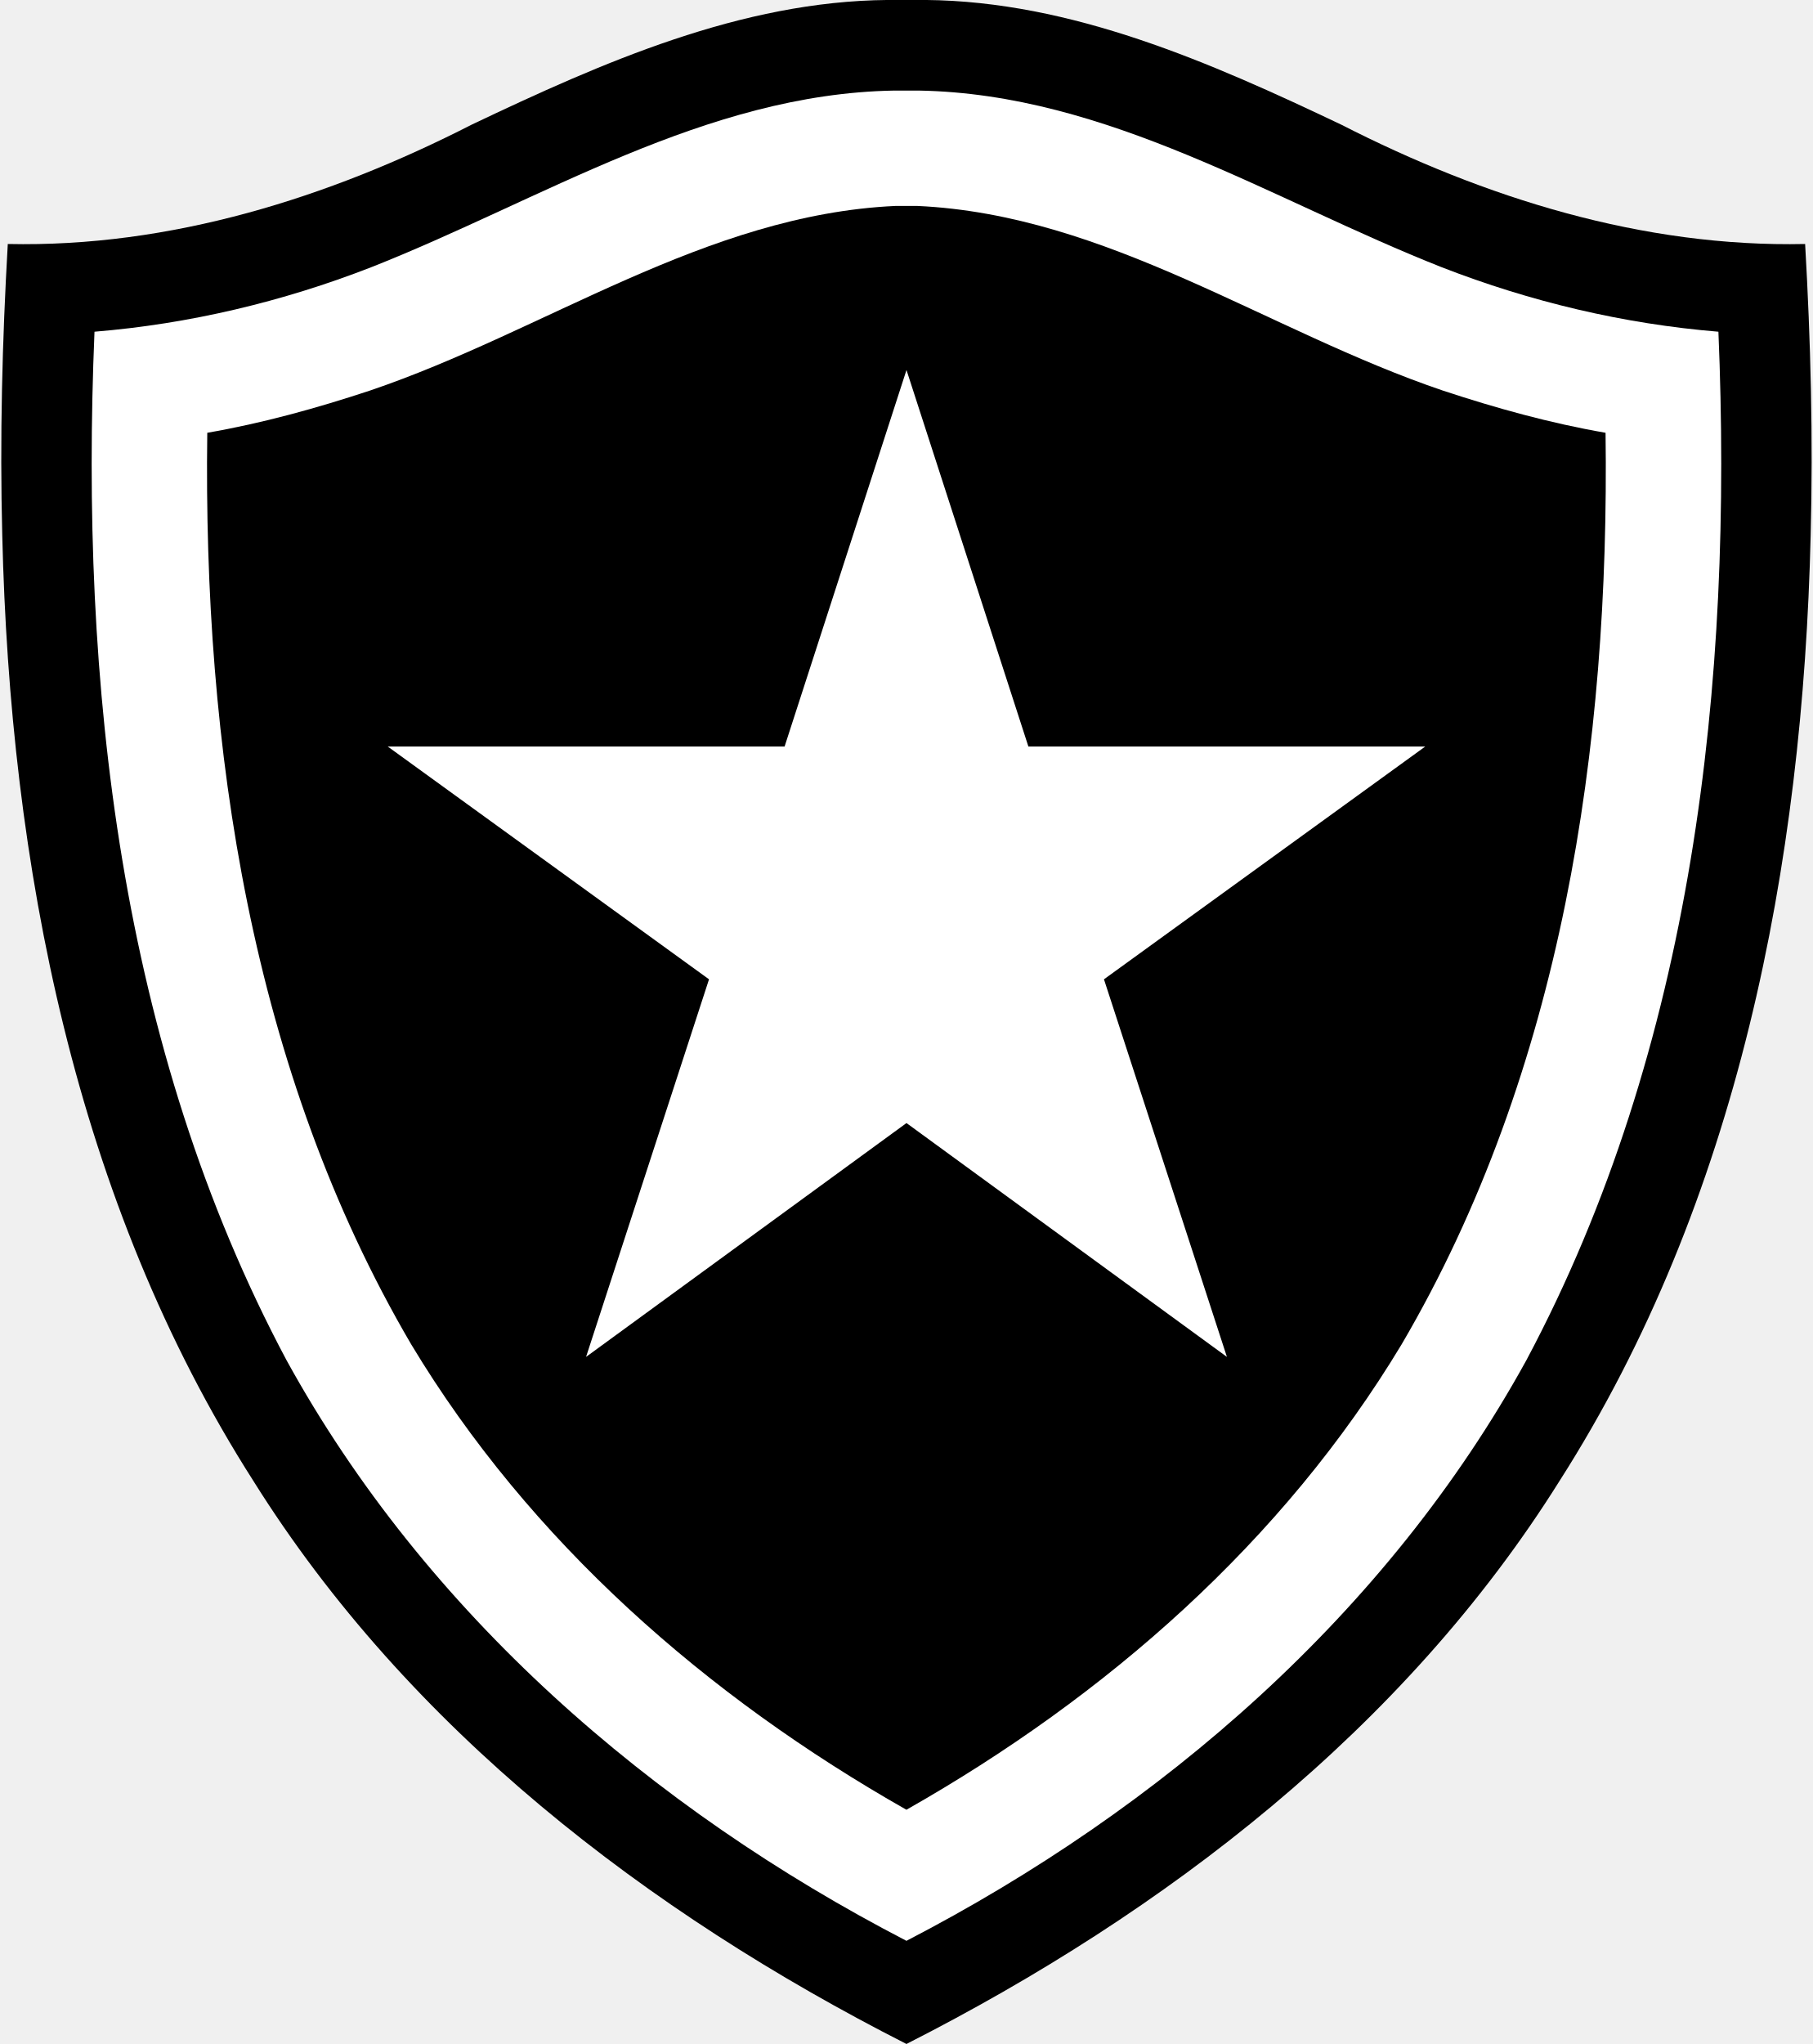
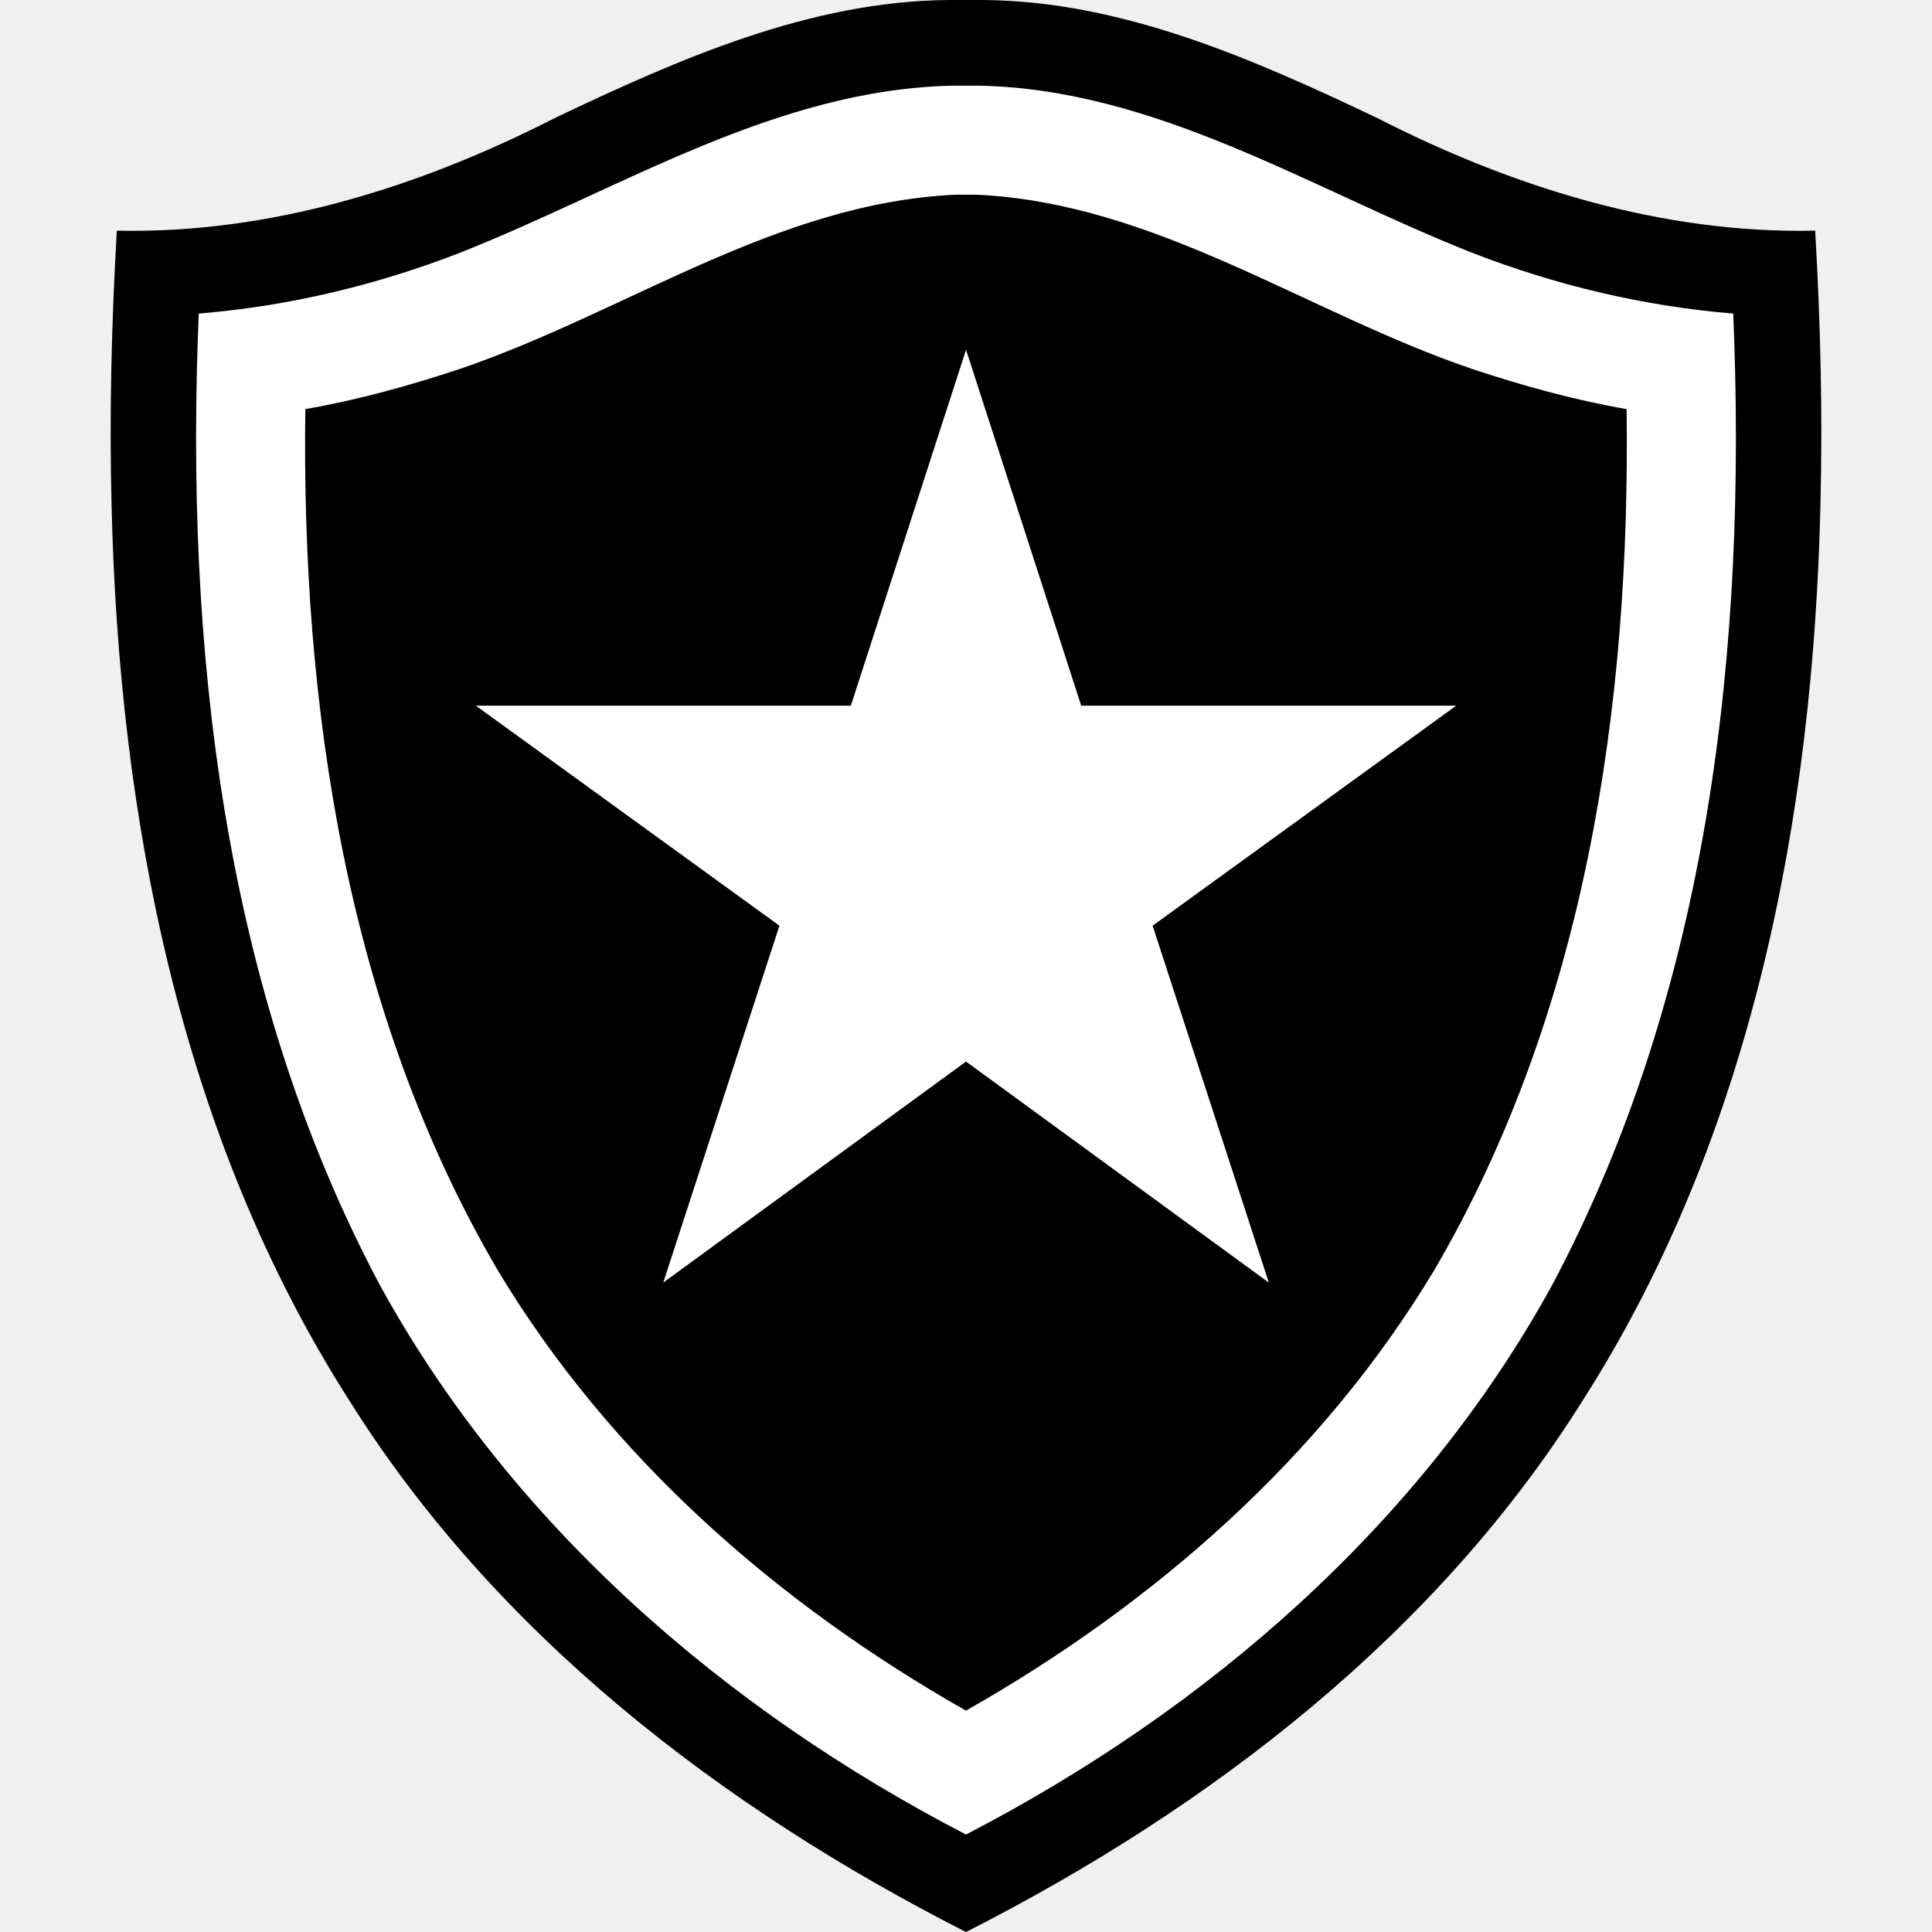
- <svg xmlns="http://www.w3.org/2000/svg" width="621" height="700" viewBox="0 0 621 700" fill="none">
-   <g clip-path="url(#clip0_34_43)">
-     <path d="M304.113 -0.009C253.849 0.399 206.335 21.408 161.57 42.691C112.485 67.769 58.264 84.784 2.668 83.559C0.761 116.769 -0.086 150.052 0.775 183.311C3.427 295.855 25.543 411.308 86.833 507.227C139.944 592.058 221.907 654.95 310.285 699.879C310.362 699.918 310.505 699.984 310.505 699.984C310.505 699.984 310.652 699.918 310.726 699.879C399.105 654.95 481.063 592.058 534.179 507.227C595.469 411.301 617.584 295.846 620.237 183.311C621.096 150.05 620.253 116.769 618.343 83.559C562.754 84.784 508.531 67.769 459.442 42.688C414.672 21.408 367.158 0.399 316.899 -0.012L304.113 -0.009Z" fill="black" />
-     <path d="M306.186 31.022C241.595 32.151 185.523 68.495 127.109 91.537C96.771 103.341 64.85 110.938 32.369 113.601C27.329 233.791 40.886 358.412 98.158 465.841C145.783 552.414 223.175 619.43 310.372 664.599L310.505 664.662L310.635 664.599C397.832 619.425 475.219 552.412 522.849 465.843C580.121 358.421 593.681 233.8 588.638 113.601C556.157 110.936 524.238 103.341 493.9 91.537C435.484 68.493 379.412 32.153 314.821 31.022H306.186Z" fill="white" />
-     <path d="M306.751 70.525C241.623 73.512 186.851 113.388 126.698 133.768C108.451 139.795 89.938 144.935 71.002 148.213C69.561 255.64 85.887 366.658 140.843 460.376C181.493 527.938 242.111 580.995 310.446 619.754L310.491 619.78L310.533 619.757C378.871 580.991 439.491 527.933 480.136 460.376C535.092 366.665 551.42 255.645 549.98 148.213C531.044 144.935 512.528 139.795 494.281 133.77C434.133 113.391 379.361 73.512 314.228 70.525H306.751Z" fill="black" />
-     <path d="M310.516 126.714L268.758 255.663H132.819L242.872 335.379L200.756 464.688L310.516 384.608L420.277 464.688L378.161 335.379L488.213 255.663H352.273L310.516 126.714Z" fill="white" />
-   </g>
-   <defs>
-     <clipPath id="clip0_34_43">
-       <rect width="621" height="700" fill="white" />
-     </clipPath>
-   </defs>
+ <svg xmlns="http://www.w3.org/2000/svg" width="700" height="700" viewBox="0 0 700 700" fill="none">
+   <path d="M343.611 0.002C293.374 0.411 245.885 21.42 201.143 42.703C152.085 67.781 97.892 84.796 42.326 83.571C40.42 116.782 39.573 150.065 40.434 183.324C43.084 295.869 65.188 411.323 126.446 507.242C179.529 592.073 261.449 654.966 349.78 699.895C349.857 699.935 349.999 700 349.999 700C349.999 700 350.146 699.934 350.221 699.895C438.552 654.966 520.467 592.073 573.555 507.242C634.812 411.316 656.916 295.859 659.567 183.324C660.425 150.062 659.583 116.782 657.674 83.571C602.115 84.796 547.921 67.781 498.857 42.7C454.111 21.42 406.622 0.411 356.39 0L343.611 0.002Z" fill="black" />
+   <path d="M345.683 31.034C281.126 32.163 225.083 68.507 166.701 91.549C136.379 103.353 104.475 110.951 72.011 113.613C66.973 233.804 80.523 358.426 137.765 465.855C185.365 552.43 262.716 619.446 349.866 664.615L349.999 664.678L350.13 664.615C437.281 619.441 514.626 552.427 562.231 465.858C619.473 358.435 633.025 233.813 627.985 113.613C595.521 110.948 563.62 103.353 533.298 91.549C474.913 68.505 418.87 32.165 354.314 31.034H345.683Z" fill="white" />
+   <path d="M346.247 70.537C281.154 73.524 226.411 113.401 166.29 133.78C148.052 139.807 129.549 144.948 110.623 148.226C109.183 255.653 125.501 366.672 180.428 460.391C221.056 527.953 281.641 581.011 349.941 619.77L349.985 619.796L350.027 619.772C418.329 581.006 478.917 527.948 519.54 460.391C574.467 366.679 590.787 255.658 589.347 148.226C570.421 144.948 551.915 139.807 533.678 133.783C473.562 113.403 418.819 73.524 353.721 70.537H346.247Z" fill="black" />
+   <path d="M350.011 126.727L308.274 255.677H172.408L282.402 335.393L240.309 464.703L350.011 384.622L459.713 464.703L417.62 335.393L527.614 255.677H391.745L350.011 126.727Z" fill="white" />
</svg>
